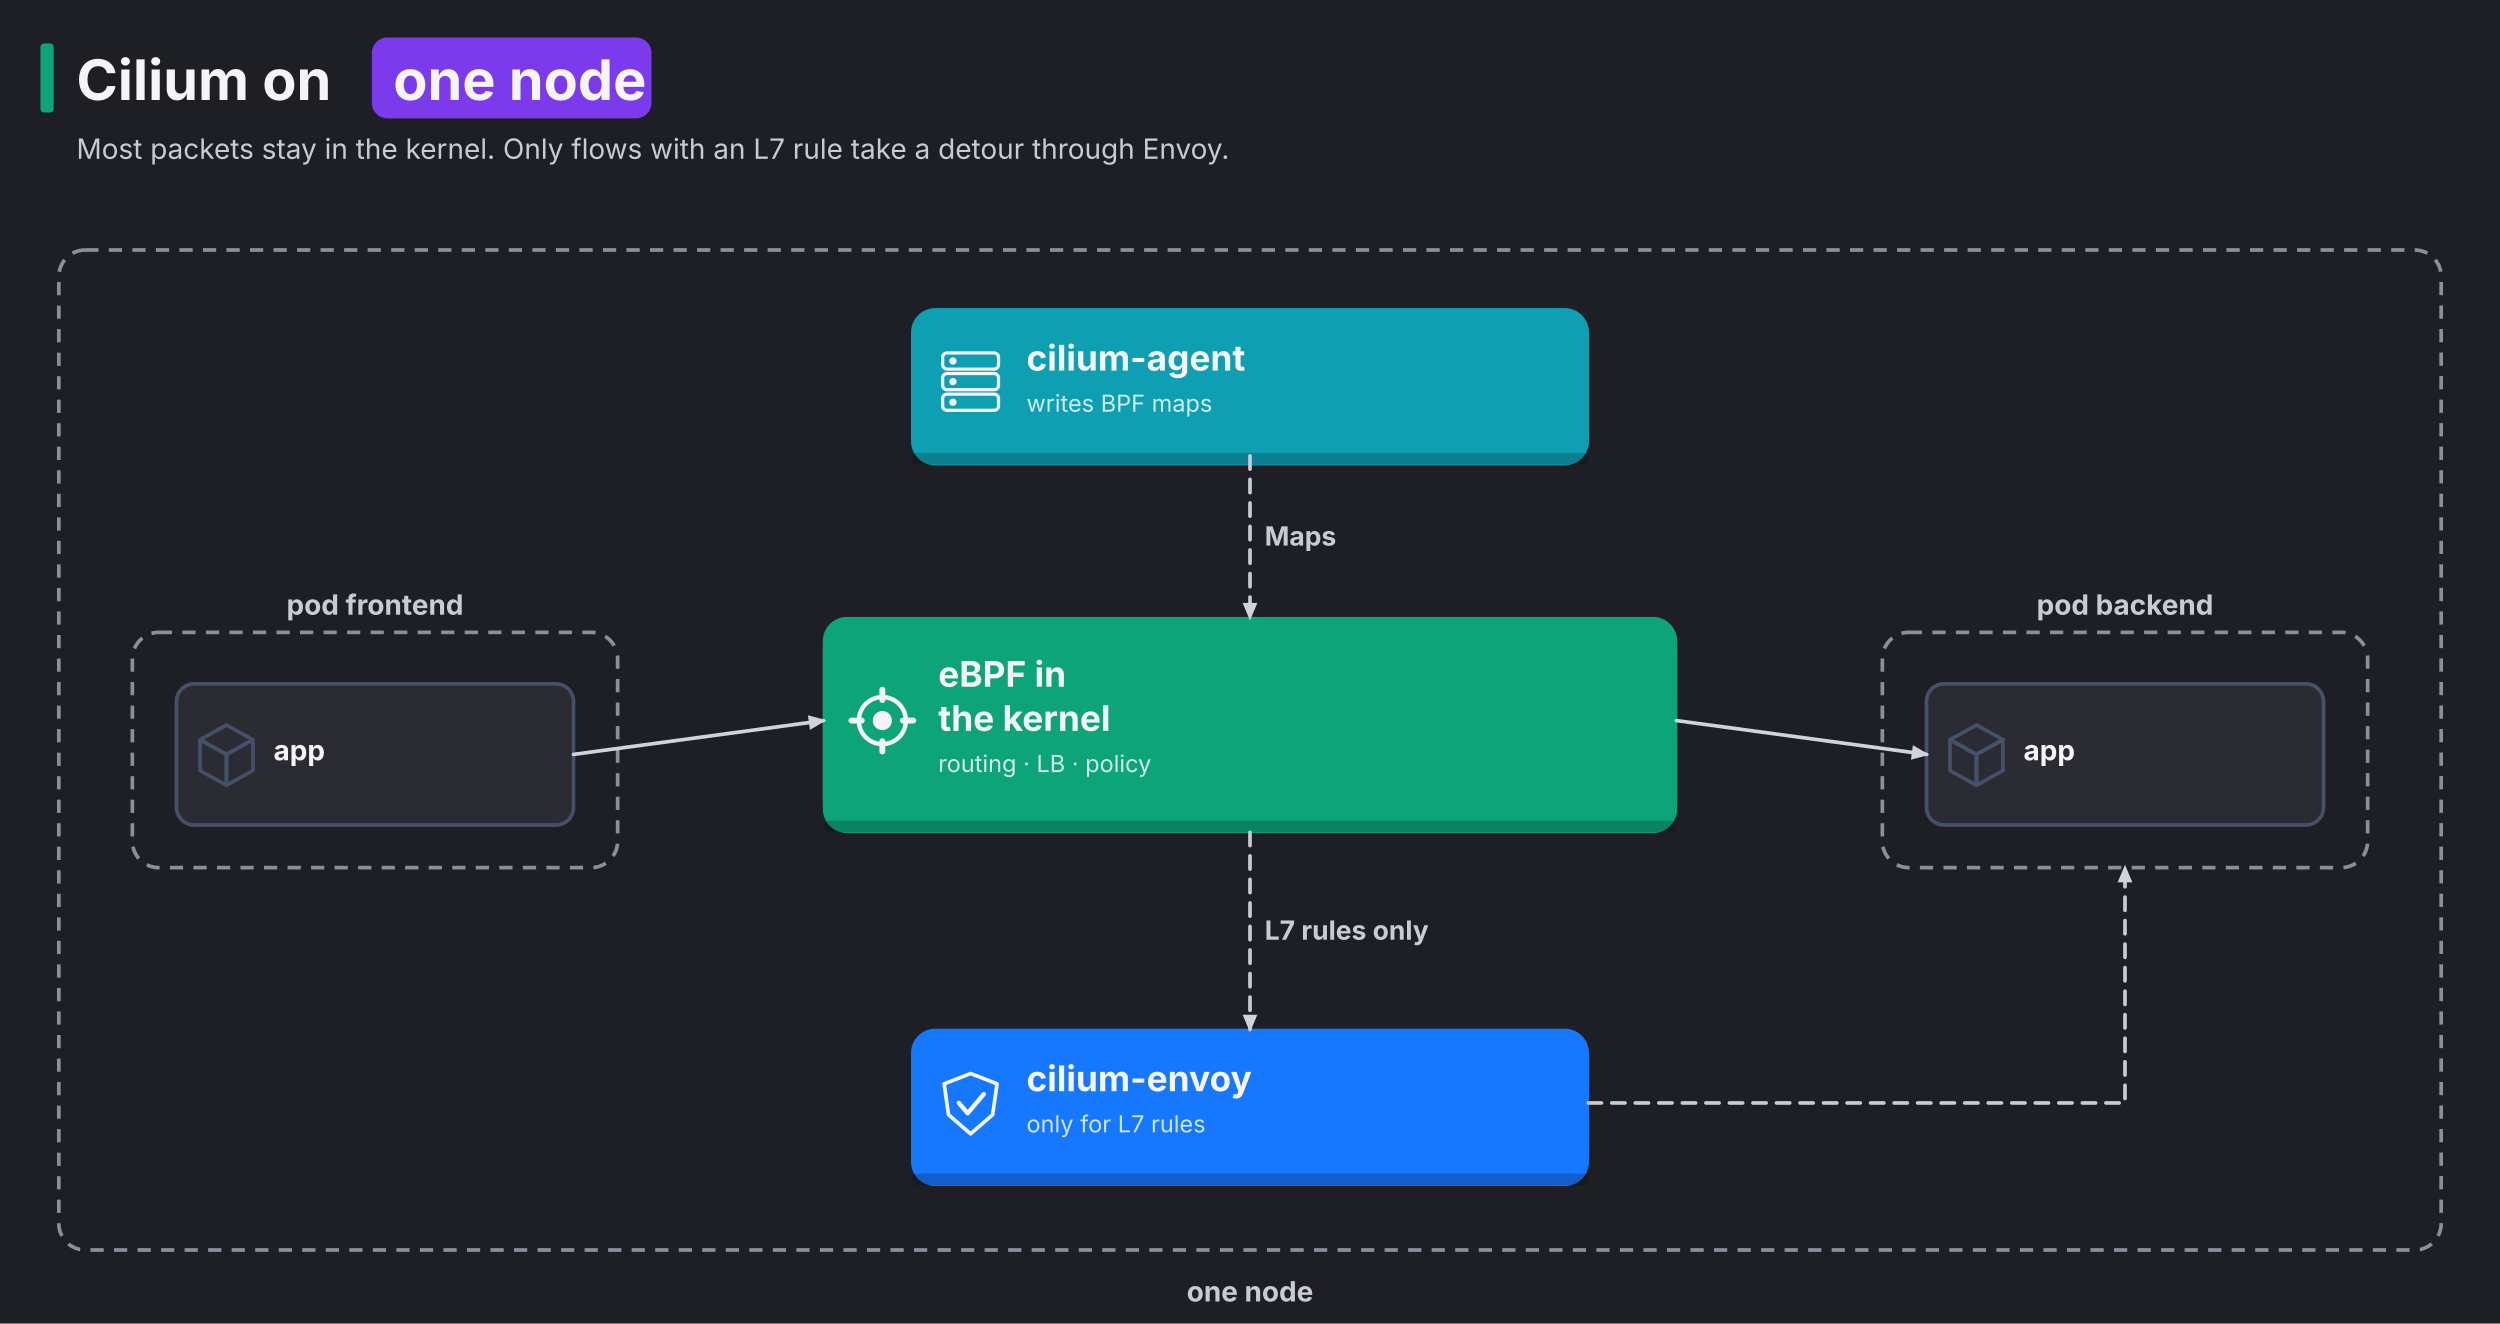
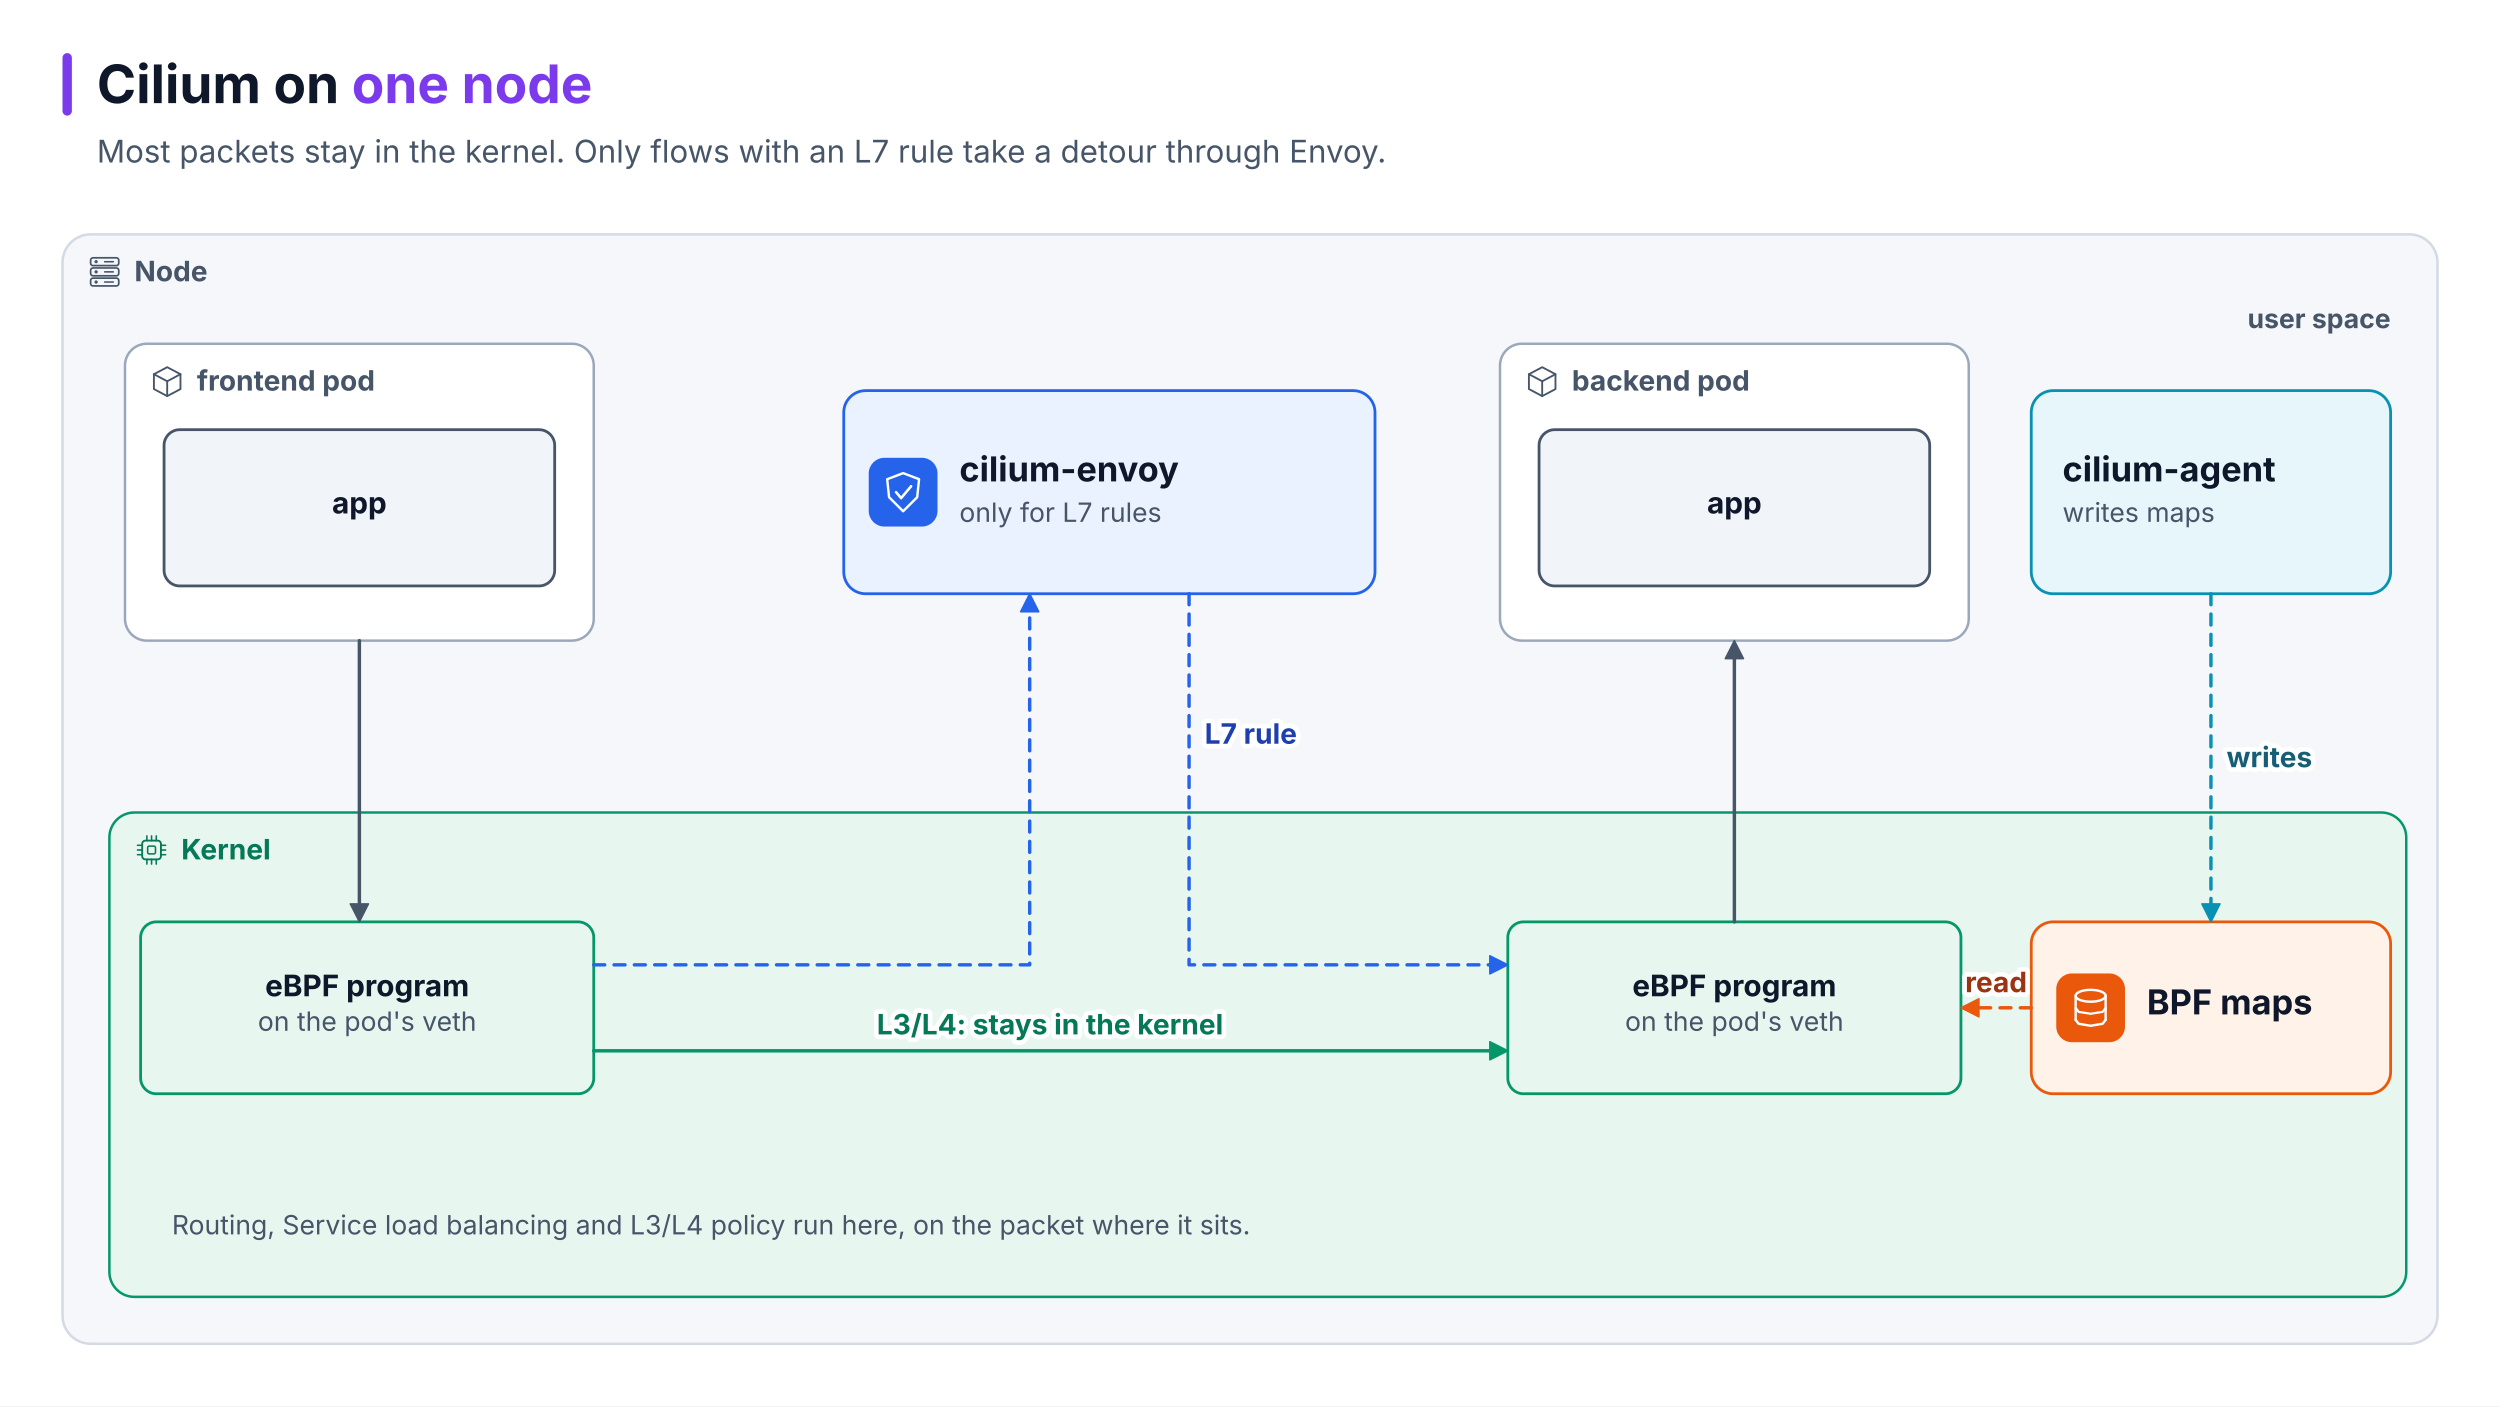
- <svg xmlns="http://www.w3.org/2000/svg" width="1700" height="900" viewBox="0 0 1700 900" font-family="Inter, -apple-system, 'Segoe UI', Helvetica, Arial, sans-serif">
-   <rect width="1700" height="900" fill="#1e1f24" />
-   <defs>
-     <marker id="h" markerWidth="12" markerHeight="10" refX="10" refY="5" orient="auto" markerUnits="userSpaceOnUse">
-       <path d="M0,0 L12,5 L0,10 z" fill="#d0d3dc" />
-     </marker>
-   </defs>
-   <rect x="28.0" y="30.0" width="8.0" height="46.0" rx="2" fill="#0ea47a" stroke="#0ea47a" stroke-width="1" />
-   <text x="52.0" y="68.0" font-size="38" fill="#f5f5f7" font-weight="700" text-anchor="start">Cilium on</text>
-   <rect x="253.4" y="26.0" width="189.1" height="54.0" rx="10" fill="#7c3aed" stroke="#7c3aed" stroke-width="1" />
-   <text x="267.4" y="68.0" font-size="38" fill="#f5f5f7" font-weight="700" text-anchor="start">one node</text>
-   <text x="52.0" y="108.0" font-size="19" fill="#c9cbd3" text-anchor="start">Most packets stay in the kernel. Only flows with an L7 rule take a detour through Envoy.</text>
-   <rect x="40.0" y="170.0" width="1620.0" height="680.0" rx="18" fill="#00000000" stroke="#8b8f9c" stroke-width="2.5" stroke-dasharray="9 7" />
-   <text x="850.0" y="885.0" font-size="19" fill="#c9cbd3" font-weight="700" text-anchor="middle">one node</text>
-   <rect x="620.0" y="216.0" width="460.0" height="100.0" rx="16" fill="#0e9fb3" stroke="#0e9fb3" stroke-width="1" />
-   <rect x="620.0" y="210.0" width="460.0" height="100.0" rx="16" fill="#0e9fb3" stroke="#0e9fb3" stroke-width="1" />
-   <rect x="620.0" y="308.0" width="460.0" height="8.0" rx="4" fill="#00000033" stroke="#00000033" stroke-width="0" />
-   <rect x="641.0" y="240.0" width="38.0" height="11.0" rx="3" fill="none" stroke="#f5f5f7" stroke-width="2.2" />
-   <ellipse cx="648.0" cy="245.5" rx="2" ry="2" fill="#f5f5f7" stroke="#f5f5f7" stroke-width="1" />
-   <rect x="641.0" y="254.0" width="38.0" height="11.0" rx="3" fill="none" stroke="#f5f5f7" stroke-width="2.2" />
-   <ellipse cx="648.0" cy="259.5" rx="2" ry="2" fill="#f5f5f7" stroke="#f5f5f7" stroke-width="1" />
-   <rect x="641.0" y="268.0" width="38.0" height="11.0" rx="3" fill="none" stroke="#f5f5f7" stroke-width="2.2" />
-   <ellipse cx="648.0" cy="273.5" rx="2" ry="2" fill="#f5f5f7" stroke="#f5f5f7" stroke-width="1" />
-   <text x="698.0" y="252.0" font-size="24" fill="#f5f5f7" font-weight="700" text-anchor="start">cilium-agent</text>
-   <text x="698.0" y="280.0" font-size="16" fill="#ffffffcc" text-anchor="start">writes BPF maps</text>
-   <rect x="90.0" y="430.0" width="330.0" height="160.0" rx="18" fill="#00000000" stroke="#8b8f9c" stroke-width="2.5" stroke-dasharray="9 7" />
-   <text x="255.0" y="418.0" font-size="19" fill="#c9cbd3" font-weight="700" text-anchor="middle">pod frontend</text>
-   <rect x="120.0" y="465.0" width="270.0" height="96.0" rx="12" fill="#2a2b33" stroke="#475069" stroke-width="2.5" />
-   <polygon points="154.0,493.0 172.0,503.0 154.0,513.0 136.0,503.0" fill="none" stroke="#475069" stroke-width="2.5" stroke-linejoin="round" />
-   <polygon points="136.0,503.0 154.0,513.0 154.0,534.0 136.0,524.0" fill="none" stroke="#475069" stroke-width="2.5" stroke-linejoin="round" />
-   <polygon points="172.0,503.0 154.0,513.0 154.0,534.0 172.0,524.0" fill="none" stroke="#475069" stroke-width="2.5" stroke-linejoin="round" />
-   <text x="186.0" y="517.0" font-size="19" fill="#f5f5f7" font-weight="700" text-anchor="start">app</text>
-   <rect x="560.0" y="426.0" width="580.0" height="140.0" rx="16" fill="#0ea47a" stroke="#0ea47a" stroke-width="1" />
-   <rect x="560.0" y="420.0" width="580.0" height="140.0" rx="16" fill="#0ea47a" stroke="#0ea47a" stroke-width="1" />
-   <rect x="560.0" y="558.0" width="580.0" height="8.0" rx="4" fill="#00000033" stroke="#00000033" stroke-width="0" />
-   <ellipse cx="600.0" cy="490.0" rx="16" ry="16" fill="none" stroke="#f5f5f7" stroke-width="3" />
-   <ellipse cx="600.0" cy="490.0" rx="6" ry="6" fill="#f5f5f7" stroke="#f5f5f7" stroke-width="1" />
-   <polyline points="600.0,469.0 600.0,476.0" fill="none" stroke="#f5f5f7" stroke-width="4" stroke-linecap="round" stroke-linejoin="round" />
-   <polyline points="600.0,504.0 600.0,511.0" fill="none" stroke="#f5f5f7" stroke-width="4" stroke-linecap="round" stroke-linejoin="round" />
-   <polyline points="579.0,490.0 586.0,490.0" fill="none" stroke="#f5f5f7" stroke-width="4" stroke-linecap="round" stroke-linejoin="round" />
-   <polyline points="614.0,490.0 621.0,490.0" fill="none" stroke="#f5f5f7" stroke-width="4" stroke-linecap="round" stroke-linejoin="round" />
-   <text x="638.0" y="467.0" font-size="24" fill="#f5f5f7" font-weight="700" text-anchor="start">eBPF in</text>
-   <text x="638.0" y="497.0" font-size="24" fill="#f5f5f7" font-weight="700" text-anchor="start">the kernel</text>
-   <text x="638.0" y="525.0" font-size="16" fill="#ffffffcc" text-anchor="start">routing · LB · policy</text>
-   <rect x="1280.0" y="430.0" width="330.0" height="160.0" rx="18" fill="#00000000" stroke="#8b8f9c" stroke-width="2.5" stroke-dasharray="9 7" />
-   <text x="1445.0" y="418.0" font-size="19" fill="#c9cbd3" font-weight="700" text-anchor="middle">pod backend</text>
-   <rect x="1310.0" y="465.0" width="270.0" height="96.0" rx="12" fill="#2a2b33" stroke="#475069" stroke-width="2.5" />
-   <polygon points="1344.0,493.0 1362.0,503.0 1344.0,513.0 1326.0,503.0" fill="none" stroke="#475069" stroke-width="2.5" stroke-linejoin="round" />
-   <polygon points="1326.0,503.0 1344.0,513.0 1344.0,534.0 1326.0,524.0" fill="none" stroke="#475069" stroke-width="2.5" stroke-linejoin="round" />
-   <polygon points="1362.0,503.0 1344.0,513.0 1344.0,534.0 1362.0,524.0" fill="none" stroke="#475069" stroke-width="2.5" stroke-linejoin="round" />
-   <text x="1376.0" y="517.0" font-size="19" fill="#f5f5f7" font-weight="700" text-anchor="start">app</text>
-   <polyline points="390.0,513.0 560.0,490.0" fill="none" stroke="#d0d3dc" stroke-width="2.5" stroke-linecap="round" stroke-linejoin="round" marker-end="url(#h)" />
-   <polyline points="1140.0,490.0 1310.0,513.0" fill="none" stroke="#d0d3dc" stroke-width="2.5" stroke-linecap="round" stroke-linejoin="round" marker-end="url(#h)" />
-   <polyline points="850.0,310.0 850.0,420.0" fill="none" stroke="#c9cbd3" stroke-width="2.5" stroke-linecap="round" stroke-linejoin="round" stroke-dasharray="9 7" marker-end="url(#h)" />
-   <text x="860.0" y="371.0" font-size="18" fill="#c9cbd3" font-weight="700" text-anchor="start">Maps</text>
-   <rect x="620.0" y="706.0" width="460.0" height="100.0" rx="16" fill="#1677ff" stroke="#1677ff" stroke-width="1" />
-   <rect x="620.0" y="700.0" width="460.0" height="100.0" rx="16" fill="#1677ff" stroke="#1677ff" stroke-width="1" />
-   <rect x="620.0" y="798.0" width="460.0" height="8.0" rx="4" fill="#00000033" stroke="#00000033" stroke-width="0" />
-   <polygon points="660.0,730.0 678.0,737.0 675.0,758.0 660.0,771.0 645.0,758.0 642.0,737.0" fill="none" stroke="#f5f5f7" stroke-width="2.5" stroke-linejoin="round" />
-   <polyline points="652.0,750.0 658.0,757.0 669.0,744.0" fill="none" stroke="#f5f5f7" stroke-width="3" stroke-linecap="round" stroke-linejoin="round" />
-   <text x="698.0" y="742.0" font-size="24" fill="#f5f5f7" font-weight="700" text-anchor="start">cilium-envoy</text>
-   <text x="698.0" y="770.0" font-size="16" fill="#ffffffcc" text-anchor="start">only for L7 rules</text>
-   <polyline points="850.0,566.0 850.0,700.0" fill="none" stroke="#c9cbd3" stroke-width="2.5" stroke-linecap="round" stroke-linejoin="round" stroke-dasharray="9 7" marker-end="url(#h)" />
-   <text x="860.0" y="639.0" font-size="18" fill="#c9cbd3" font-weight="700" text-anchor="start">L7 rules only</text>
-   <polyline points="1080.0,750.0 1445.0,750.0 1445.0,590.0" fill="none" stroke="#c9cbd3" stroke-width="2.5" stroke-linecap="round" stroke-linejoin="round" stroke-dasharray="9 7" marker-end="url(#h)" />
+ <svg xmlns="http://www.w3.org/2000/svg" width="1600" height="900" viewBox="0 0 1600 900" font-family="Inter, -apple-system, 'Segoe UI', Helvetica, Arial, sans-serif">
+   <rect width="1600" height="900" fill="#ffffff" />
+   <rect x="40.0" y="34.0" width="6.0" height="40.0" rx="3.0" fill="#7c3aed" stroke="none" />
+   <text x="62" y="66" font-size="34" font-weight="700" fill="#0f172a">Cilium on <tspan fill="#7c3aed">one node</tspan>
+   </text>
+   <text x="62.0" y="104.0" font-size="20.0" fill="#475569" text-anchor="start">Most packets stay in the kernel. Only flows with an L7 rule take a detour through Envoy.</text>
+   <rect x="40.0" y="150.0" width="1520.0" height="710.0" rx="18.0" fill="#f5f7fa" stroke="#d3dae4" stroke-width="1.6" />
+   <rect x="58.0" y="165.0" width="18.0" height="5.0" rx="1.5" fill="none" stroke="#475569" stroke-width="1.1" />
+   <ellipse cx="61.5" cy="167.5" rx="0.8" ry="0.8" fill="#475569" stroke="#475569" stroke-width="0.50" />
+   <polyline points="67.0,167.5 72.5,167.5" fill="none" stroke="#475569" stroke-width="1.00" stroke-linecap="round" stroke-linejoin="round" />
+   <rect x="58.0" y="171.5" width="18.0" height="5.0" rx="1.5" fill="none" stroke="#475569" stroke-width="1.1" />
+   <ellipse cx="61.5" cy="174.0" rx="0.8" ry="0.8" fill="#475569" stroke="#475569" stroke-width="0.50" />
+   <polyline points="67.0,174.0 72.5,174.0" fill="none" stroke="#475569" stroke-width="1.00" stroke-linecap="round" stroke-linejoin="round" />
+   <rect x="58.0" y="178.0" width="18.0" height="5.0" rx="1.5" fill="none" stroke="#475569" stroke-width="1.1" />
+   <ellipse cx="61.5" cy="180.5" rx="0.8" ry="0.8" fill="#475569" stroke="#475569" stroke-width="0.50" />
+   <polyline points="67.0,180.5 72.5,180.5" fill="none" stroke="#475569" stroke-width="1.00" stroke-linecap="round" stroke-linejoin="round" />
+   <text x="86.0" y="180.0" font-size="18.0" fill="#475569" font-weight="700" text-anchor="start">Node</text>
+   <text x="1530.0" y="210.0" font-size="17.0" fill="#475569" font-weight="700" text-anchor="end">user space</text>
+   <rect x="80.0" y="220.0" width="300.0" height="190.0" rx="14.0" fill="#ffffff" stroke="#9aa8ba" stroke-width="1.6" />
+   <polygon points="107.0,235.0 115.5,239.5 115.5,249.0 107.0,253.5 98.5,249.0 98.5,239.5" fill="none" stroke="#475569" stroke-width="1.20" stroke-linejoin="round" />
+   <polyline points="98.5,239.5 107.0,244.0 115.5,239.5" fill="none" stroke="#475569" stroke-width="1.20" stroke-linecap="round" stroke-linejoin="round" />
+   <polyline points="107.0,244.0 107.0,253.5" fill="none" stroke="#475569" stroke-width="1.20" stroke-linecap="round" stroke-linejoin="round" />
+   <text x="126.0" y="250.0" font-size="18.0" fill="#475569" font-weight="700" text-anchor="start">frontend pod</text>
+   <rect x="105.0" y="275.0" width="250.0" height="100.0" rx="10.0" fill="#f1f4f8" stroke="#475569" stroke-width="1.8" />
+   <text x="230.0" y="328.6" font-size="19.0" fill="#0f172a" font-weight="700" text-anchor="middle">app</text>
+   <rect x="540.0" y="250.0" width="340.0" height="130.0" rx="14.0" fill="#eaf1ff" stroke="#2563eb" stroke-width="1.8" />
+   <rect x="556.0" y="293.0" width="44.0" height="44.0" rx="10.0" fill="#2563eb" stroke="none" />
+   <polygon points="578.0,302.8 588.2,306.7 587.0,318.2 578.0,327.2 569.0,318.2 567.8,306.7" fill="none" stroke="#ffffff" stroke-width="1.54" stroke-linejoin="round" />
+   <polyline points="573.5,315.0 576.7,318.8 583.1,311.2" fill="none" stroke="#ffffff" stroke-width="1.66" stroke-linecap="round" stroke-linejoin="round" />
+   <text x="614.0" y="308.1" font-size="22.0" fill="#0f172a" font-weight="700" text-anchor="start">cilium-envoy</text>
+   <text x="614.0" y="334.0" font-size="17.0" fill="#475569" text-anchor="start">only for L7 rules</text>
+   <rect x="960.0" y="220.0" width="300.0" height="190.0" rx="14.0" fill="#ffffff" stroke="#9aa8ba" stroke-width="1.6" />
+   <polygon points="987.0,235.0 995.5,239.5 995.5,249.0 987.0,253.5 978.5,249.0 978.5,239.5" fill="none" stroke="#475569" stroke-width="1.20" stroke-linejoin="round" />
+   <polyline points="978.5,239.5 987.0,244.0 995.5,239.5" fill="none" stroke="#475569" stroke-width="1.20" stroke-linecap="round" stroke-linejoin="round" />
+   <polyline points="987.0,244.0 987.0,253.5" fill="none" stroke="#475569" stroke-width="1.20" stroke-linecap="round" stroke-linejoin="round" />
+   <text x="1006.0" y="250.0" font-size="18.0" fill="#475569" font-weight="700" text-anchor="start">backend pod</text>
+   <rect x="985.0" y="275.0" width="250.0" height="100.0" rx="10.0" fill="#f1f4f8" stroke="#475569" stroke-width="1.8" />
+   <text x="1110.0" y="328.6" font-size="19.0" fill="#0f172a" font-weight="700" text-anchor="middle">app</text>
+   <rect x="1300.0" y="250.0" width="230.0" height="130.0" rx="14.0" fill="#e6f6fa" stroke="#0891b2" stroke-width="1.8" />
+   <text x="1320.0" y="308.1" font-size="22.0" fill="#0f172a" font-weight="700" text-anchor="start">cilium-agent</text>
+   <text x="1320.0" y="334.0" font-size="17.0" fill="#475569" text-anchor="start">writes maps</text>
+   <rect x="70.0" y="520.0" width="1470.0" height="310.0" rx="16.0" fill="#e7f7f0" stroke="#059669" stroke-width="1.6" />
+   <rect x="91.0" y="538.0" width="12.0" height="12.0" rx="2.0" fill="none" stroke="#047857" stroke-width="1.2" />
+   <rect x="94.5" y="541.5" width="5.0" height="5.0" rx="1.0" fill="none" stroke="#047857" stroke-width="1.0" />
+   <polyline points="94.0,535.0 94.0,538.0" fill="none" stroke="#047857" stroke-width="1.00" stroke-linecap="round" stroke-linejoin="round" />
+   <polyline points="94.0,550.0 94.0,553.0" fill="none" stroke="#047857" stroke-width="1.00" stroke-linecap="round" stroke-linejoin="round" />
+   <polyline points="88.0,541.0 91.0,541.0" fill="none" stroke="#047857" stroke-width="1.00" stroke-linecap="round" stroke-linejoin="round" />
+   <polyline points="103.0,541.0 106.0,541.0" fill="none" stroke="#047857" stroke-width="1.00" stroke-linecap="round" stroke-linejoin="round" />
+   <polyline points="97.0,535.0 97.0,538.0" fill="none" stroke="#047857" stroke-width="1.00" stroke-linecap="round" stroke-linejoin="round" />
+   <polyline points="97.0,550.0 97.0,553.0" fill="none" stroke="#047857" stroke-width="1.00" stroke-linecap="round" stroke-linejoin="round" />
+   <polyline points="88.0,544.0 91.0,544.0" fill="none" stroke="#047857" stroke-width="1.00" stroke-linecap="round" stroke-linejoin="round" />
+   <polyline points="103.0,544.0 106.0,544.0" fill="none" stroke="#047857" stroke-width="1.00" stroke-linecap="round" stroke-linejoin="round" />
+   <polyline points="100.0,535.0 100.0,538.0" fill="none" stroke="#047857" stroke-width="1.00" stroke-linecap="round" stroke-linejoin="round" />
+   <polyline points="100.0,550.0 100.0,553.0" fill="none" stroke="#047857" stroke-width="1.00" stroke-linecap="round" stroke-linejoin="round" />
+   <polyline points="88.0,547.0 91.0,547.0" fill="none" stroke="#047857" stroke-width="1.00" stroke-linecap="round" stroke-linejoin="round" />
+   <polyline points="103.0,547.0 106.0,547.0" fill="none" stroke="#047857" stroke-width="1.00" stroke-linecap="round" stroke-linejoin="round" />
+   <text x="116.0" y="550.0" font-size="18.0" fill="#047857" font-weight="700" text-anchor="start">Kernel</text>
+   <rect x="90.0" y="590.0" width="290.0" height="110.0" rx="10.0" fill="#e7f7f0" stroke="#059669" stroke-width="1.8" />
+   <text x="235.0" y="637.6" font-size="19.0" fill="#0f172a" font-weight="700" text-anchor="middle">eBPF program</text>
+   <text x="235.0" y="659.7" font-size="17.0" fill="#475569" text-anchor="middle">on the pod's veth</text>
+   <rect x="965.0" y="590.0" width="290.0" height="110.0" rx="10.0" fill="#e7f7f0" stroke="#059669" stroke-width="1.8" />
+   <text x="1110.0" y="637.6" font-size="19.0" fill="#0f172a" font-weight="700" text-anchor="middle">eBPF program</text>
+   <text x="1110.0" y="659.7" font-size="17.0" fill="#475569" text-anchor="middle">on the pod's veth</text>
+   <rect x="1300.0" y="590.0" width="230.0" height="110.0" rx="14.0" fill="#fff2e8" stroke="#ea580c" stroke-width="1.8" />
+   <rect x="1316.0" y="623.0" width="44.0" height="44.0" rx="10.0" fill="#ea580c" stroke="none" />
+   <ellipse cx="1338.0" cy="637.3" rx="9.6" ry="3.8" fill="none" stroke="#ffffff" stroke-width="1.54" />
+   <polyline points="1328.4,637.3 1328.4,652.7" fill="none" stroke="#ffffff" stroke-width="1.54" stroke-linecap="round" stroke-linejoin="round" />
+   <polyline points="1347.6,637.3 1347.6,652.7" fill="none" stroke="#ffffff" stroke-width="1.54" stroke-linecap="round" stroke-linejoin="round" />
+   <polyline points="1328.4,652.7 1330.3,655.2 1338.0,656.5 1345.7,655.2 1347.6,652.7" fill="none" stroke="#ffffff" stroke-width="1.54" stroke-linecap="round" stroke-linejoin="round" />
+   <polyline points="1328.4,645.0 1330.3,647.6 1338.0,648.8 1345.7,647.6 1347.6,645.0" fill="none" stroke="#ffffff" stroke-width="1.41" stroke-linecap="round" stroke-linejoin="round" />
+   <text x="1374.0" y="649.2" font-size="22.0" fill="#0f172a" font-weight="700" text-anchor="start">BPF maps</text>
+   <text x="110.0" y="790.0" font-size="17.0" fill="#475569" text-anchor="start">Routing, Service load balancing and L3/L4 policy run here, on the packet where it sits.</text>
+   <polyline points="230.0,410.0 230.0,580.5" fill="none" stroke="#475569" stroke-width="2.20" stroke-linecap="round" stroke-linejoin="round" />
+   <polygon points="230.0,590.0 224.2,578.5 235.8,578.5" fill="#475569" stroke="#475569" stroke-width="1" stroke-linejoin="round" />
+   <polyline points="380.0,672.5 955.5,672.5" fill="none" stroke="#059669" stroke-width="2.20" stroke-linecap="round" stroke-linejoin="round" />
+   <polygon points="965.0,672.5 953.5,678.3 953.5,666.7" fill="#059669" stroke="#059669" stroke-width="1" stroke-linejoin="round" />
+   <text x="672.0" y="662.0" font-size="18.0" fill="#047857" font-weight="700" stroke="#ffffff" stroke-width="6" stroke-linejoin="round" paint-order="stroke" text-anchor="middle">L3/L4: stays in the kernel</text>
+   <polyline points="380.0,617.5 659.0,617.5 659.0,389.5" fill="none" stroke="#2563eb" stroke-width="2.20" stroke-linecap="round" stroke-linejoin="round" stroke-dasharray="7 6" />
+   <polygon points="659.0,380.0 664.8,391.5 653.2,391.5" fill="#2563eb" stroke="#2563eb" stroke-width="1" stroke-linejoin="round" />
+   <polyline points="761.0,380.0 761.0,617.5 955.5,617.5" fill="none" stroke="#2563eb" stroke-width="2.20" stroke-linecap="round" stroke-linejoin="round" stroke-dasharray="7 6" />
+   <polygon points="965.0,617.5 953.5,623.3 953.5,611.7" fill="#2563eb" stroke="#2563eb" stroke-width="1" stroke-linejoin="round" />
+   <text x="771.0" y="476.0" font-size="18.0" fill="#1e40af" font-weight="700" stroke="#ffffff" stroke-width="6" stroke-linejoin="round" paint-order="stroke" text-anchor="start">L7 rule</text>
+   <polyline points="1110.0,590.0 1110.0,419.5" fill="none" stroke="#475569" stroke-width="2.20" stroke-linecap="round" stroke-linejoin="round" />
+   <polygon points="1110.0,410.0 1115.8,421.5 1104.2,421.5" fill="#475569" stroke="#475569" stroke-width="1" stroke-linejoin="round" />
+   <polyline points="1415.0,380.0 1415.0,580.5" fill="none" stroke="#0891b2" stroke-width="2.20" stroke-linecap="round" stroke-linejoin="round" stroke-dasharray="7 6" />
+   <polygon points="1415.0,590.0 1409.2,578.5 1420.8,578.5" fill="#0891b2" stroke="#0891b2" stroke-width="1" stroke-linejoin="round" />
+   <text x="1425.0" y="491.0" font-size="18.0" fill="#155e75" font-weight="700" stroke="#ffffff" stroke-width="6" stroke-linejoin="round" paint-order="stroke" text-anchor="start">writes</text>
+   <polyline points="1300.0,645.0 1264.5,645.0" fill="none" stroke="#ea580c" stroke-width="2.20" stroke-linecap="round" stroke-linejoin="round" stroke-dasharray="7 6" />
+   <polygon points="1255.0,645.0 1266.5,639.2 1266.5,650.8" fill="#ea580c" stroke="#ea580c" stroke-width="1" stroke-linejoin="round" />
+   <text x="1277.5" y="635.0" font-size="18.0" fill="#9a3412" font-weight="700" stroke="#ffffff" stroke-width="6" stroke-linejoin="round" paint-order="stroke" text-anchor="middle">read</text>
</svg>
